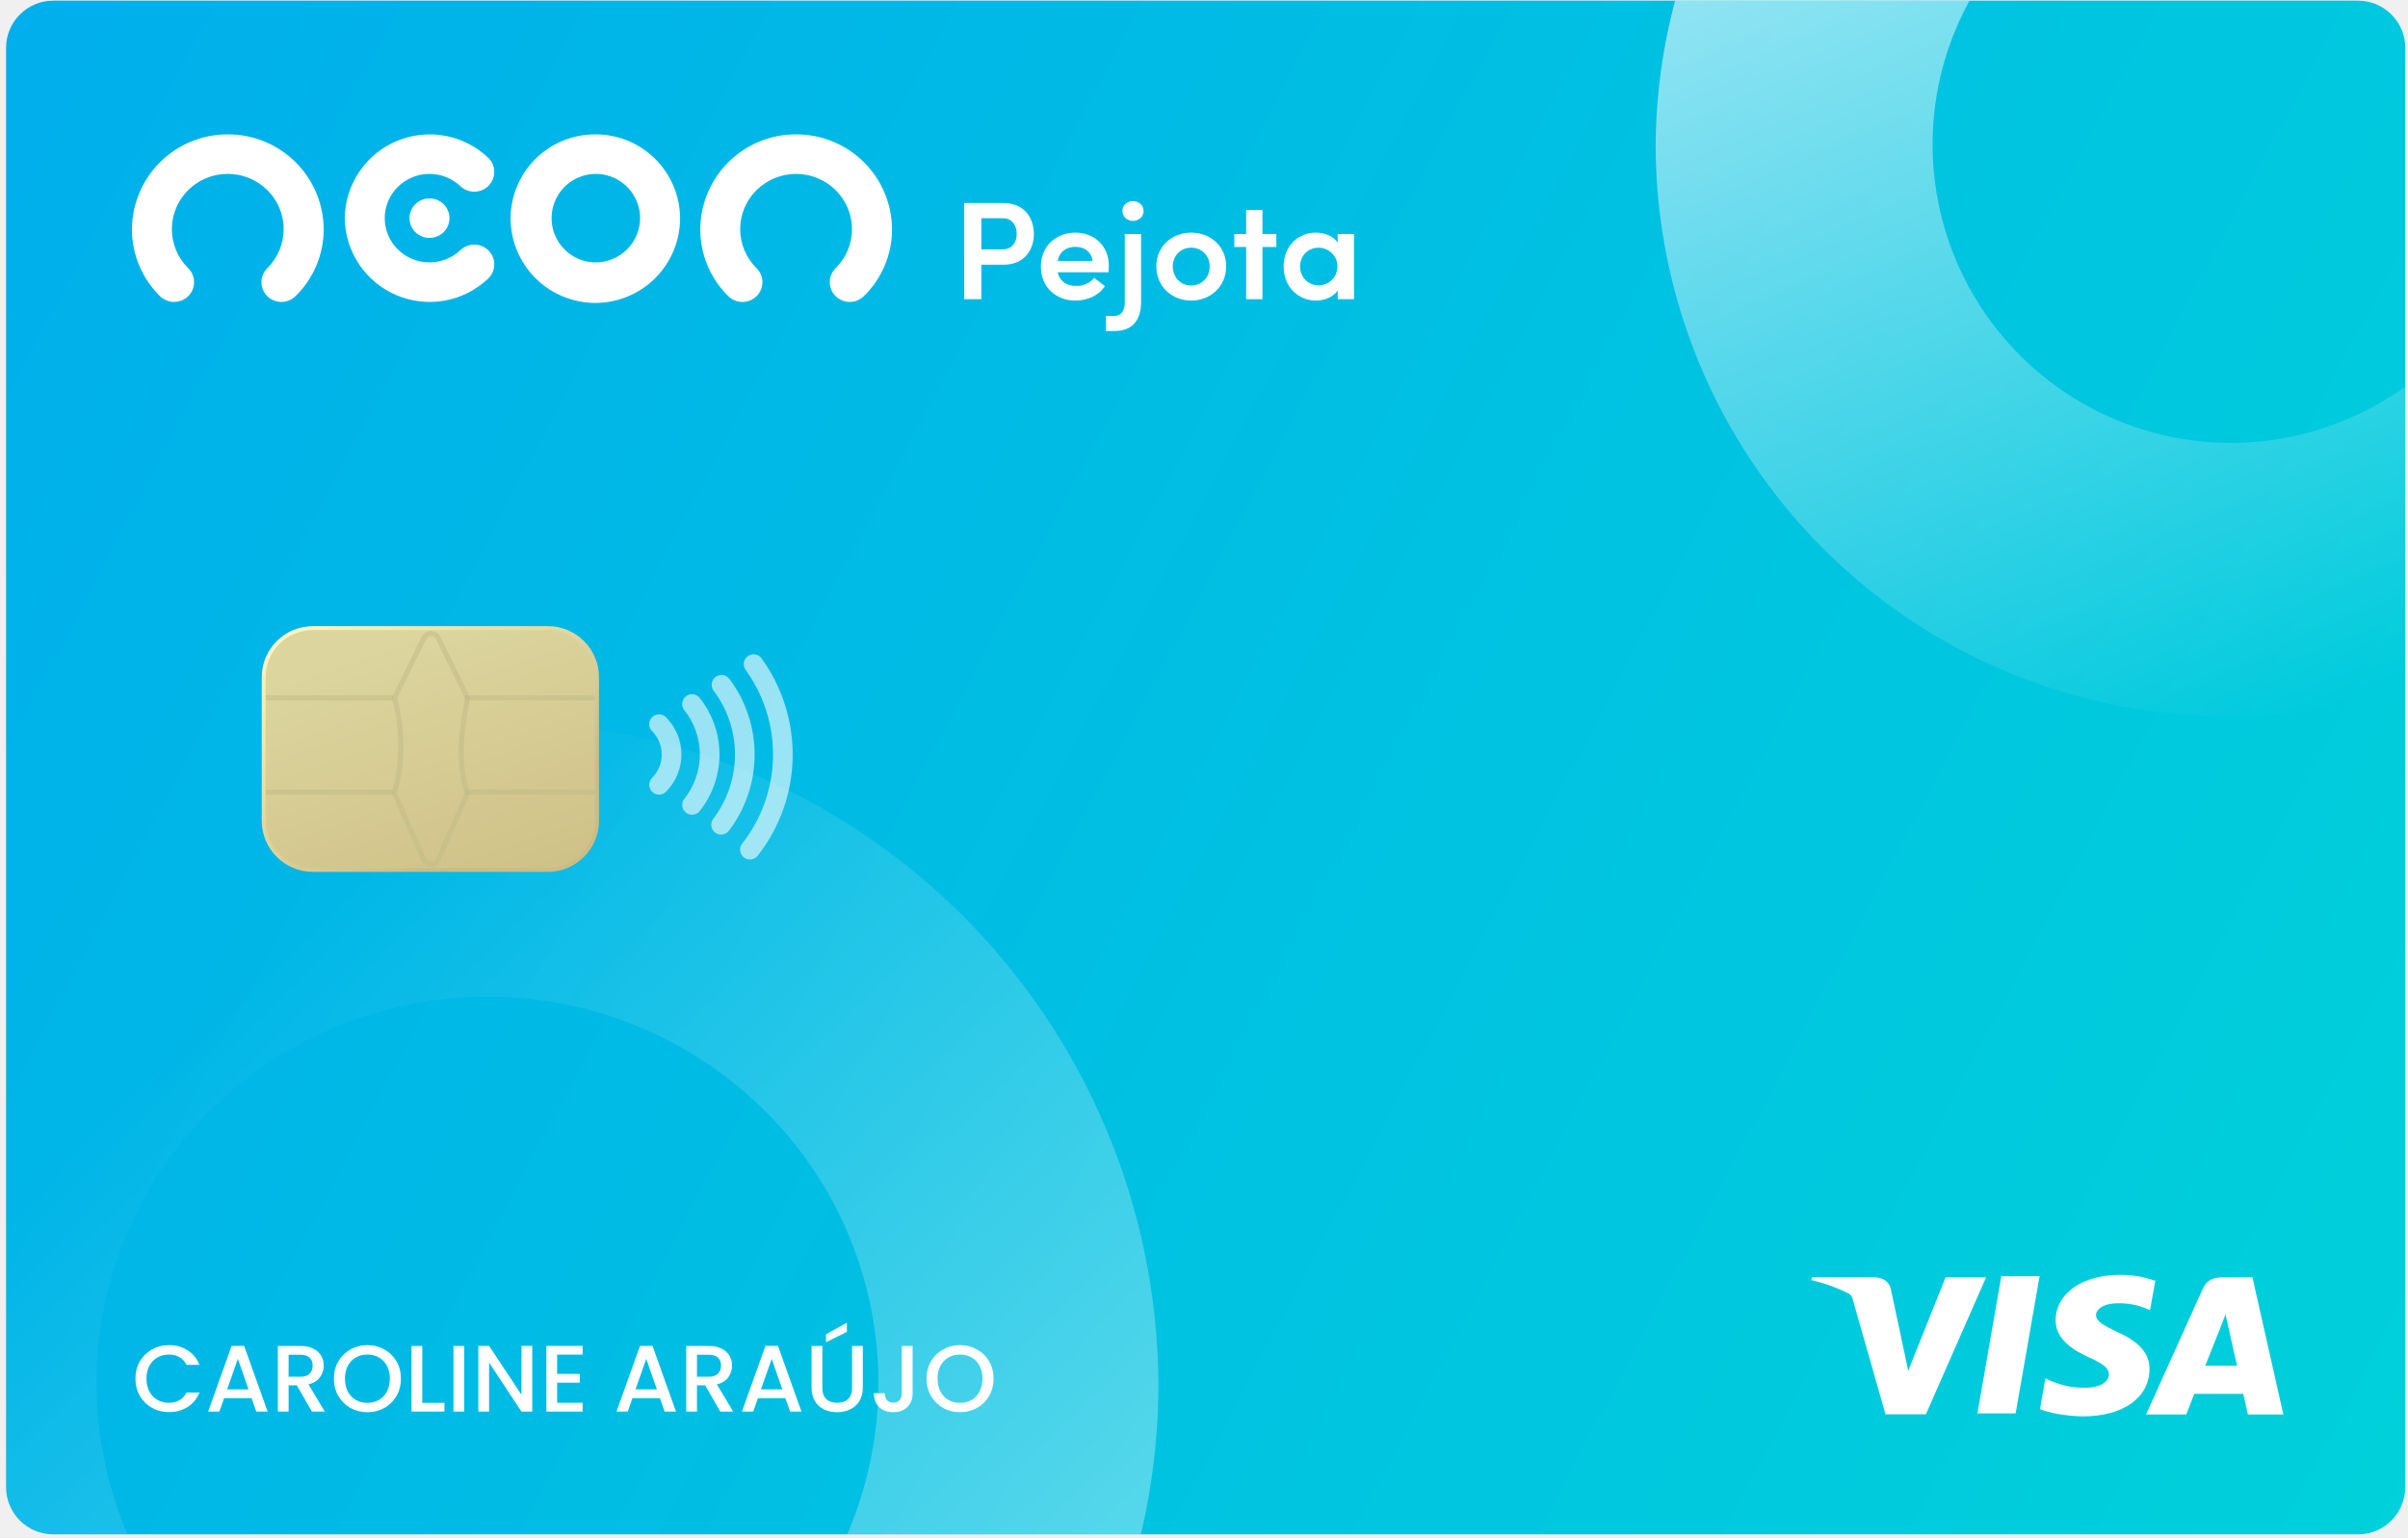
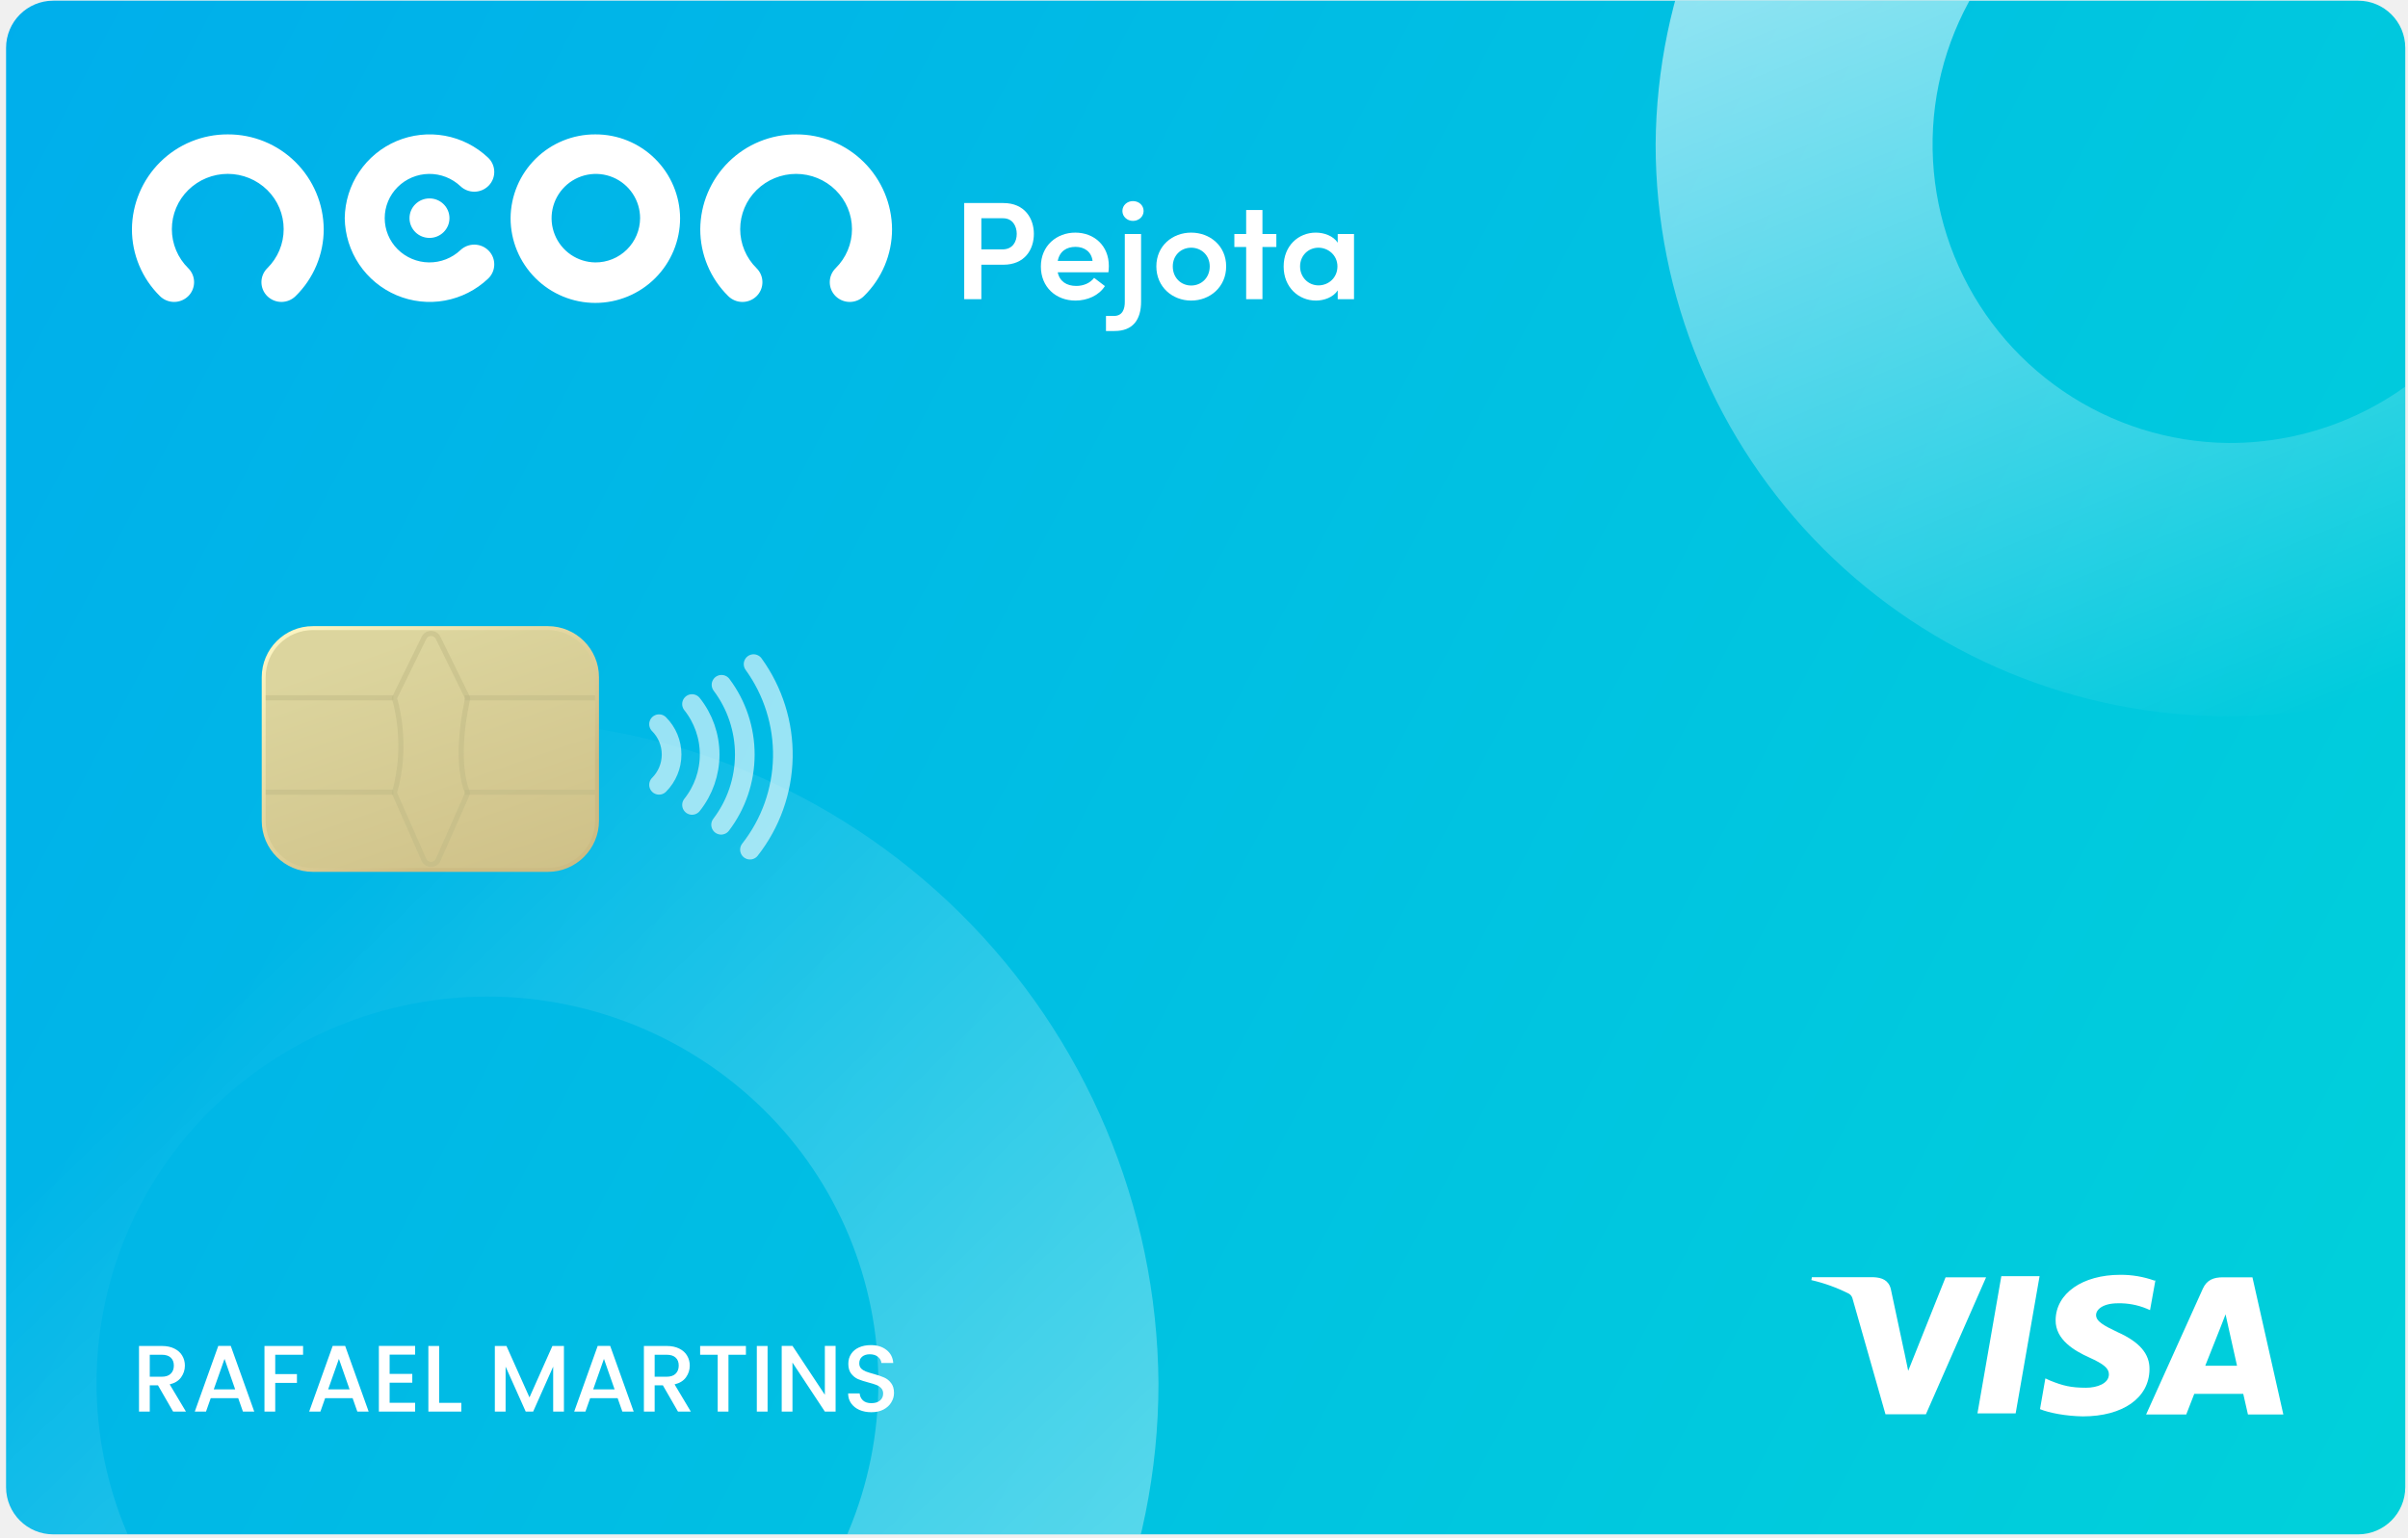
<svg xmlns="http://www.w3.org/2000/svg" width="343" height="219" viewBox="0 0 343 219" fill="none">
-   <g clip-path="url(#clip0)">
-     <rect x="0.865" y="0.096" width="341.746" height="218.493" rx="6.723" fill="url(#paint0_linear)" />
-     <path opacity="0.4" d="M69.489 102.62C44.309 102.516 20.114 112.401 2.209 130.109C-15.696 147.817 -25.849 171.904 -26.026 197.088C-26.044 209.511 -23.582 221.812 -18.783 233.27C-13.984 244.728 -6.946 255.113 1.919 263.814C5.673 267.503 10.727 269.571 15.99 269.571C21.254 269.571 26.307 267.503 30.061 263.814C31.909 261.995 33.376 259.827 34.378 257.436C35.379 255.045 35.895 252.479 35.895 249.886C35.895 247.294 35.379 244.728 34.378 242.336C33.376 239.945 31.909 237.778 30.061 235.959C24.896 230.877 20.793 224.818 17.992 218.134C15.192 211.45 13.75 204.276 13.75 197.029C13.75 189.782 15.192 182.607 17.992 175.924C20.793 169.24 24.896 163.18 30.061 158.099C40.562 147.766 54.702 141.975 69.433 141.975C84.163 141.975 98.303 147.766 108.804 158.099C113.97 163.18 118.072 169.24 120.873 175.924C123.673 182.607 125.116 189.782 125.116 197.029C125.116 204.276 123.673 211.45 120.873 218.134C118.072 224.818 113.97 230.877 108.804 235.959C106.957 237.777 105.489 239.944 104.488 242.335C103.486 244.726 102.971 247.292 102.971 249.884C102.971 252.476 103.486 255.042 104.488 257.432C105.489 259.823 106.957 261.99 108.804 263.808C112.558 267.498 117.611 269.565 122.875 269.565C128.139 269.565 133.192 267.498 136.946 263.808C145.833 255.118 152.894 244.739 157.714 233.282C162.535 221.824 165.016 209.519 165.015 197.088C164.838 171.902 154.683 147.814 136.776 130.105C118.869 112.396 94.671 102.513 69.489 102.62Z" fill="url(#paint1_linear)" />
-     <path d="M317.384 -59.958C295.886 -60.056 275.226 -51.633 259.937 -36.535C244.648 -21.438 235.979 -0.899 235.831 20.575C235.831 42.18 244.423 62.901 259.717 78.178C275.011 93.455 295.755 102.037 317.384 102.037C339.013 102.037 359.756 93.455 375.051 78.178C390.345 62.901 398.937 42.18 398.937 20.575C398.789 -0.899 390.12 -21.438 374.831 -36.535C359.542 -51.633 338.882 -60.056 317.384 -59.958ZM317.384 63.109C308.982 63.014 300.796 60.438 293.857 55.706C286.917 50.974 281.534 44.297 278.385 36.516C275.236 28.734 274.461 20.196 276.159 11.976C277.857 3.757 281.952 -3.778 287.927 -9.679C293.902 -15.579 301.491 -19.583 309.739 -21.185C317.987 -22.787 326.525 -21.916 334.279 -18.682C342.032 -15.447 348.655 -9.994 353.312 -3.009C357.97 3.977 360.455 12.182 360.455 20.575C360.423 26.193 359.283 31.75 357.101 36.927C354.919 42.105 351.738 46.803 347.738 50.753C343.739 54.703 339 57.827 333.792 59.947C328.583 62.067 323.008 63.142 317.384 63.109Z" fill="url(#paint2_linear)" />
+   <g clip-path="url(#clip0_207_174)">
+     <rect x="0.865" y="0.096" width="341.746" height="218.493" rx="6.723" fill="url(#paint0_linear_207_174)" />
+     <path opacity="0.4" d="M69.489 102.62C44.309 102.516 20.114 112.401 2.209 130.109C-15.696 147.817 -25.849 171.904 -26.026 197.088C-26.044 209.511 -23.582 221.812 -18.783 233.27C-13.984 244.728 -6.946 255.113 1.919 263.814C5.673 267.503 10.727 269.571 15.99 269.571C21.254 269.571 26.307 267.503 30.061 263.814C31.909 261.995 33.376 259.827 34.378 257.436C35.379 255.045 35.895 252.479 35.895 249.886C35.895 247.294 35.379 244.728 34.378 242.336C33.376 239.945 31.909 237.778 30.061 235.959C24.896 230.877 20.793 224.818 17.992 218.134C15.192 211.45 13.75 204.276 13.75 197.029C13.75 189.782 15.192 182.607 17.992 175.924C20.793 169.24 24.896 163.18 30.061 158.099C40.562 147.766 54.702 141.975 69.433 141.975C84.163 141.975 98.303 147.766 108.804 158.099C113.97 163.18 118.072 169.24 120.873 175.924C123.673 182.607 125.116 189.782 125.116 197.029C125.116 204.276 123.673 211.45 120.873 218.134C118.072 224.818 113.97 230.877 108.804 235.959C106.957 237.777 105.489 239.944 104.488 242.335C103.486 244.726 102.971 247.292 102.971 249.884C102.971 252.476 103.486 255.042 104.488 257.432C105.489 259.823 106.957 261.99 108.804 263.808C112.558 267.498 117.611 269.565 122.875 269.565C128.139 269.565 133.192 267.498 136.946 263.808C145.833 255.118 152.894 244.739 157.714 233.282C162.535 221.824 165.016 209.519 165.015 197.088C164.838 171.902 154.683 147.814 136.776 130.105C118.869 112.396 94.671 102.513 69.489 102.62Z" fill="url(#paint1_linear_207_174)" />
+     <path d="M317.384 -59.958C295.886 -60.056 275.226 -51.633 259.937 -36.535C244.648 -21.438 235.979 -0.899 235.831 20.575C235.831 42.18 244.423 62.901 259.717 78.178C275.011 93.455 295.755 102.037 317.384 102.037C339.013 102.037 359.756 93.455 375.051 78.178C390.345 62.901 398.937 42.18 398.937 20.575C398.789 -0.899 390.12 -21.438 374.831 -36.535C359.542 -51.633 338.882 -60.056 317.384 -59.958ZM317.384 63.109C308.982 63.014 300.796 60.438 293.857 55.706C286.917 50.974 281.534 44.297 278.385 36.516C275.236 28.734 274.461 20.196 276.159 11.976C277.857 3.757 281.952 -3.778 287.927 -9.679C293.902 -15.579 301.491 -19.583 309.739 -21.185C317.987 -22.787 326.525 -21.916 334.279 -18.682C342.032 -15.447 348.655 -9.994 353.312 -3.009C357.97 3.977 360.455 12.182 360.455 20.575C360.423 26.193 359.283 31.75 357.101 36.927C354.919 42.105 351.738 46.803 347.738 50.753C343.739 54.703 339 57.827 333.792 59.947C328.583 62.067 323.008 63.142 317.384 63.109Z" fill="url(#paint2_linear_207_174)" />
    <g opacity="0.6">
      <path d="M93.875 111.805C95.02 110.66 95.664 109.107 95.664 107.487C95.664 105.868 95.02 104.315 93.875 103.169" stroke="white" stroke-width="2.801" stroke-linecap="round" stroke-linejoin="round" />
      <path d="M98.574 114.671C100.201 112.63 101.086 110.096 101.086 107.486C101.085 104.876 100.199 102.343 98.572 100.301" stroke="white" stroke-width="2.801" stroke-linecap="round" stroke-linejoin="round" />
      <path d="M102.716 117.497C104.895 114.632 106.08 111.135 106.091 107.535C106.101 103.936 104.937 100.432 102.774 97.555" stroke="white" stroke-width="2.801" stroke-linecap="round" stroke-linejoin="round" />
      <path d="M107.342 94.613C110.138 98.477 111.601 103.146 111.508 107.914C111.416 112.683 109.773 117.291 106.828 121.043" stroke="white" stroke-width="2.801" stroke-linecap="round" stroke-linejoin="round" />
    </g>
-     <rect x="37.561" y="89.482" width="47.48" height="34.447" rx="7.003" fill="url(#paint3_linear)" stroke="url(#paint4_linear)" stroke-width="0.56" />
-     <mask id="mask0" mask-type="alpha" maskUnits="userSpaceOnUse" x="37" y="89" width="48" height="35">
+     <rect x="37.561" y="89.482" width="47.48" height="34.447" rx="7.003" fill="url(#paint3_linear_207_174)" stroke="url(#paint4_linear_207_174)" stroke-width="0.56" />
+     <mask id="mask0_207_174" style="mask-type:alpha" maskUnits="userSpaceOnUse" x="37" y="89" width="48" height="35">
      <rect x="38.121" y="90.042" width="46.36" height="33.326" rx="6.443" fill="#DCD59E" stroke="black" stroke-width="0.56" />
    </mask>
-     <g mask="url(#mask0)">
+     <g mask="url(#mask0_207_174)">
      <path opacity="0.5" fill-rule="evenodd" clip-rule="evenodd" d="M62.406 90.872C61.996 90.037 60.805 90.037 60.394 90.872L56.178 99.459C56.178 99.459 58.267 105.767 56.178 112.962L60.375 122.473C60.768 123.363 62.032 123.363 62.425 122.473L66.622 112.962C66.622 112.962 64.533 109.052 66.622 99.459L62.406 90.872Z" stroke="#BFB985" stroke-width="0.728" stroke-linejoin="bevel" />
      <path opacity="0.5" d="M37.379 99.413H56.046" stroke="#BFB985" stroke-width="0.728" stroke-linejoin="bevel" />
      <path opacity="0.5" d="M66.179 99.413H85.378" stroke="#BFB985" stroke-width="0.728" stroke-linejoin="bevel" />
      <path opacity="0.5" d="M37.379 112.858H56.046" stroke="#BFB985" stroke-width="0.728" stroke-linejoin="bevel" />
      <path opacity="0.5" d="M66.179 112.858H85.378" stroke="#BFB985" stroke-width="0.728" stroke-linejoin="bevel" />
    </g>
-     <path fill-rule="evenodd" clip-rule="evenodd" d="M69.613 26.443C69.871 26.177 70.074 25.863 70.21 25.518C70.346 25.173 70.411 24.805 70.403 24.434C70.395 24.064 70.314 23.698 70.163 23.36C70.012 23.021 69.796 22.716 69.526 22.462C67.819 20.844 65.678 19.759 63.365 19.339C61.051 18.919 58.665 19.182 56.499 20.096C54.332 21.01 52.479 22.536 51.166 24.487C49.853 26.437 49.137 28.728 49.105 31.08C49.137 33.431 49.853 35.722 51.166 37.673C52.479 39.623 54.332 41.149 56.499 42.063C58.665 42.978 61.051 43.241 63.365 42.821C65.678 42.4 67.819 41.315 69.526 39.697C69.796 39.443 70.012 39.138 70.163 38.799C70.314 38.461 70.395 38.096 70.403 37.725C70.411 37.355 70.346 36.986 70.21 36.641C70.074 36.297 69.871 35.982 69.613 35.717C69.087 35.177 68.371 34.866 67.618 34.85C66.865 34.834 66.136 35.115 65.588 35.631C64.373 36.778 62.758 37.407 61.087 37.384C59.416 37.36 57.819 36.687 56.636 35.506C56.054 34.926 55.592 34.236 55.277 33.476C54.962 32.716 54.799 31.902 54.799 31.08C54.799 30.257 54.962 29.443 55.277 28.683C55.592 27.924 56.054 27.234 56.636 26.653C57.819 25.472 59.416 24.799 61.087 24.776C62.758 24.753 64.373 25.381 65.588 26.528C66.136 27.045 66.865 27.325 67.618 27.309C68.371 27.293 69.087 26.981 69.613 26.442V26.443ZM22.831 23.076C25.391 20.544 28.851 19.131 32.452 19.146C36.053 19.131 39.513 20.544 42.074 23.076C44.634 25.608 46.086 29.051 46.112 32.652C46.112 34.429 45.757 36.188 45.067 37.827C44.378 39.465 43.368 40.948 42.098 42.191C41.561 42.718 40.838 43.014 40.086 43.014C39.333 43.014 38.61 42.718 38.073 42.191C37.809 41.931 37.599 41.621 37.456 41.279C37.313 40.937 37.239 40.57 37.239 40.199C37.239 39.829 37.313 39.462 37.456 39.12C37.599 38.778 37.809 38.468 38.073 38.208C38.812 37.482 39.399 36.615 39.8 35.66C40.2 34.704 40.406 33.678 40.406 32.642C40.406 31.605 40.2 30.58 39.8 29.624C39.399 28.668 38.812 27.802 38.073 27.075C36.572 25.598 34.55 24.77 32.443 24.77C30.337 24.77 28.314 25.598 26.813 27.075C26.074 27.802 25.487 28.668 25.087 29.624C24.686 30.58 24.48 31.605 24.48 32.642C24.48 33.678 24.686 34.704 25.087 35.66C25.487 36.615 26.074 37.482 26.813 38.208C27.077 38.468 27.287 38.778 27.43 39.12C27.573 39.462 27.647 39.829 27.647 40.199C27.647 40.57 27.573 40.937 27.43 41.279C27.287 41.621 27.077 41.931 26.813 42.191C26.276 42.718 25.553 43.014 24.8 43.014C24.048 43.014 23.325 42.718 22.788 42.191C21.521 40.947 20.515 39.462 19.829 37.824C19.143 36.186 18.791 34.428 18.793 32.652C18.818 29.051 20.27 25.608 22.831 23.076ZM84.801 19.146C81.618 19.131 78.56 20.38 76.297 22.617C74.033 24.855 72.75 27.899 72.728 31.081C72.728 34.283 74 37.354 76.264 39.618C78.528 41.882 81.599 43.154 84.801 43.154C88.003 43.154 91.074 41.882 93.338 39.618C95.602 37.354 96.874 34.283 96.874 31.081C96.852 27.899 95.569 24.855 93.305 22.617C91.042 20.38 87.984 19.131 84.801 19.146ZM84.801 37.385C83.557 37.371 82.345 36.989 81.318 36.288C80.291 35.587 79.494 34.597 79.028 33.444C78.561 32.291 78.447 31.025 78.698 29.807C78.949 28.589 79.556 27.472 80.44 26.598C81.325 25.723 82.448 25.13 83.669 24.892C84.89 24.655 86.154 24.784 87.302 25.263C88.45 25.743 89.43 26.551 90.12 27.586C90.809 28.621 91.177 29.837 91.177 31.081C91.172 31.914 91.004 32.737 90.681 33.505C90.358 34.272 89.887 34.968 89.294 35.554C88.702 36.139 88.001 36.602 87.23 36.916C86.459 37.23 85.633 37.39 84.801 37.385ZM113.405 19.146C109.804 19.131 106.344 20.544 103.784 23.076C101.223 25.608 99.772 29.052 99.746 32.652C99.744 34.428 100.096 36.187 100.782 37.825C101.468 39.464 102.475 40.948 103.742 42.192C104.279 42.72 105.002 43.016 105.754 43.016C106.507 43.016 107.23 42.72 107.767 42.192C108.031 41.932 108.241 41.623 108.384 41.281C108.527 40.939 108.601 40.572 108.601 40.201C108.601 39.831 108.527 39.464 108.384 39.122C108.241 38.78 108.031 38.47 107.767 38.21C107.028 37.483 106.441 36.617 106.041 35.661C105.64 34.706 105.434 33.68 105.434 32.644C105.434 31.608 105.64 30.582 106.041 29.626C106.441 28.671 107.028 27.805 107.767 27.078C109.268 25.601 111.29 24.773 113.397 24.773C115.503 24.773 117.525 25.601 119.027 27.078C119.765 27.805 120.352 28.671 120.752 29.626C121.153 30.582 121.359 31.608 121.359 32.644C121.359 33.68 121.153 34.706 120.752 35.661C120.352 36.617 119.765 37.483 119.027 38.21C118.762 38.47 118.553 38.78 118.409 39.121C118.266 39.463 118.192 39.83 118.192 40.201C118.192 40.571 118.266 40.938 118.409 41.28C118.553 41.622 118.762 41.932 119.027 42.192C119.564 42.719 120.286 43.015 121.039 43.015C121.791 43.015 122.514 42.719 123.051 42.192C124.322 40.949 125.331 39.465 126.021 37.827C126.71 36.189 127.065 34.43 127.065 32.652C127.039 29.051 125.587 25.608 123.027 23.076C120.466 20.544 117.006 19.131 113.405 19.146ZM64.023 31.065C64.031 32.619 62.764 33.886 61.192 33.895C59.621 33.903 58.339 32.651 58.331 31.096C58.322 29.543 59.589 28.276 61.161 28.267C62.733 28.258 64.014 29.511 64.023 31.065Z" fill="white" />
+     <path fill-rule="evenodd" clip-rule="evenodd" d="M69.613 26.443C69.871 26.177 70.074 25.863 70.21 25.518C70.346 25.173 70.411 24.805 70.403 24.434C70.395 24.064 70.314 23.699 70.163 23.36C70.012 23.021 69.796 22.716 69.526 22.462C67.819 20.844 65.678 19.759 63.365 19.339C61.051 18.919 58.665 19.182 56.499 20.096C54.332 21.01 52.479 22.536 51.166 24.487C49.853 26.437 49.137 28.728 49.105 31.08C49.137 33.431 49.853 35.722 51.166 37.673C52.479 39.623 54.332 41.149 56.499 42.063C58.665 42.978 61.051 43.241 63.365 42.821C65.678 42.4 67.819 41.315 69.526 39.697C69.796 39.443 70.012 39.138 70.163 38.8C70.314 38.461 70.395 38.096 70.403 37.725C70.411 37.355 70.346 36.986 70.21 36.641C70.074 36.297 69.871 35.982 69.613 35.717C69.087 35.177 68.371 34.866 67.618 34.85C66.865 34.834 66.136 35.115 65.588 35.631C64.373 36.778 62.758 37.407 61.087 37.384C59.416 37.36 57.819 36.687 56.636 35.506C56.054 34.926 55.592 34.236 55.277 33.476C54.962 32.716 54.799 31.902 54.799 31.08C54.799 30.257 54.962 29.443 55.277 28.683C55.592 27.924 56.054 27.234 56.636 26.653C57.819 25.472 59.416 24.799 61.087 24.776C62.758 24.753 64.373 25.381 65.588 26.528C66.136 27.045 66.865 27.325 67.618 27.309C68.371 27.293 69.087 26.982 69.613 26.442V26.443ZM22.831 23.076C25.392 20.544 28.851 19.131 32.452 19.146C36.053 19.131 39.513 20.544 42.074 23.076C44.634 25.608 46.086 29.051 46.112 32.652C46.112 34.429 45.757 36.189 45.067 37.827C44.378 39.465 43.368 40.948 42.098 42.191C41.561 42.718 40.838 43.014 40.086 43.014C39.333 43.014 38.61 42.718 38.074 42.191C37.809 41.931 37.599 41.621 37.456 41.279C37.313 40.937 37.239 40.57 37.239 40.199C37.239 39.829 37.313 39.462 37.456 39.12C37.599 38.778 37.809 38.468 38.074 38.208C38.812 37.482 39.399 36.615 39.8 35.66C40.2 34.704 40.406 33.678 40.406 32.642C40.406 31.606 40.2 30.58 39.8 29.624C39.399 28.668 38.812 27.802 38.074 27.075C36.572 25.598 34.55 24.77 32.443 24.77C30.337 24.77 28.314 25.598 26.813 27.075C26.074 27.802 25.487 28.668 25.087 29.624C24.686 30.58 24.48 31.606 24.48 32.642C24.48 33.678 24.686 34.704 25.087 35.66C25.487 36.615 26.074 37.482 26.813 38.208C27.077 38.468 27.287 38.778 27.43 39.12C27.573 39.462 27.647 39.829 27.647 40.199C27.647 40.57 27.573 40.937 27.43 41.279C27.287 41.621 27.077 41.931 26.813 42.191C26.276 42.718 25.553 43.014 24.8 43.014C24.048 43.014 23.325 42.718 22.788 42.191C21.521 40.947 20.515 39.462 19.829 37.824C19.143 36.187 18.791 34.428 18.793 32.652C18.818 29.051 20.27 25.608 22.831 23.076ZM84.801 19.146C81.618 19.131 78.56 20.38 76.297 22.617C74.033 24.855 72.75 27.899 72.728 31.081C72.728 34.283 74 37.354 76.264 39.618C78.528 41.882 81.599 43.154 84.801 43.154C88.003 43.154 91.074 41.882 93.338 39.618C95.602 37.354 96.874 34.283 96.874 31.081C96.852 27.899 95.569 24.855 93.305 22.617C91.042 20.38 87.984 19.131 84.801 19.146ZM84.801 37.385C83.557 37.371 82.345 36.989 81.318 36.288C80.291 35.587 79.494 34.597 79.028 33.444C78.561 32.291 78.447 31.025 78.698 29.807C78.95 28.589 79.556 27.472 80.44 26.598C81.325 25.723 82.448 25.13 83.669 24.892C84.89 24.655 86.154 24.784 87.302 25.263C88.45 25.743 89.43 26.551 90.12 27.586C90.809 28.621 91.177 29.837 91.177 31.081C91.172 31.914 91.004 32.737 90.681 33.505C90.358 34.272 89.887 34.968 89.295 35.554C88.703 36.139 88.001 36.602 87.23 36.916C86.459 37.23 85.633 37.39 84.801 37.385ZM113.405 19.146C109.804 19.131 106.344 20.544 103.784 23.076C101.223 25.608 99.772 29.052 99.746 32.652C99.744 34.429 100.096 36.187 100.782 37.825C101.468 39.464 102.475 40.948 103.742 42.192C104.279 42.72 105.002 43.016 105.755 43.016C106.507 43.016 107.23 42.72 107.767 42.192C108.031 41.932 108.241 41.623 108.384 41.281C108.527 40.939 108.601 40.572 108.601 40.201C108.601 39.831 108.527 39.464 108.384 39.122C108.241 38.78 108.031 38.47 107.767 38.21C107.028 37.483 106.441 36.617 106.041 35.661C105.64 34.706 105.434 33.68 105.434 32.644C105.434 31.608 105.64 30.582 106.041 29.627C106.441 28.671 107.028 27.805 107.767 27.078C109.268 25.601 111.29 24.773 113.397 24.773C115.503 24.773 117.525 25.601 119.027 27.078C119.765 27.805 120.352 28.671 120.753 29.627C121.153 30.582 121.359 31.608 121.359 32.644C121.359 33.68 121.153 34.706 120.753 35.661C120.352 36.617 119.765 37.483 119.027 38.21C118.763 38.47 118.553 38.78 118.409 39.122C118.266 39.463 118.193 39.83 118.193 40.201C118.193 40.571 118.266 40.938 118.409 41.28C118.553 41.622 118.763 41.932 119.027 42.192C119.564 42.719 120.286 43.015 121.039 43.015C121.792 43.015 122.514 42.719 123.051 42.192C124.322 40.949 125.331 39.465 126.021 37.827C126.71 36.189 127.065 34.43 127.065 32.652C127.039 29.052 125.587 25.608 123.027 23.076C120.466 20.544 117.006 19.131 113.405 19.146ZM64.023 31.065C64.031 32.619 62.764 33.886 61.192 33.895C59.621 33.903 58.34 32.651 58.331 31.096C58.322 29.543 59.59 28.276 61.161 28.267C62.733 28.258 64.014 29.511 64.023 31.065Z" fill="white" />
    <path d="M142.926 28.926H137.344V42.623H139.785V37.713H142.926C145.967 37.713 147.267 35.546 147.267 33.32C147.267 31.133 145.967 28.926 142.926 28.926ZM142.806 35.526H139.785V31.093H142.866C144.266 31.093 144.827 32.246 144.827 33.32C144.827 34.433 144.246 35.526 142.806 35.526Z" fill="white" />
    <path d="M157.946 37.892C157.946 34.99 155.845 33.141 153.164 33.141C150.503 33.141 148.263 35.01 148.263 37.972C148.263 40.874 150.383 42.822 153.184 42.822C154.885 42.822 156.525 42.107 157.386 40.755L155.845 39.582C155.285 40.337 154.325 40.735 153.304 40.735C151.924 40.735 150.924 40.079 150.664 38.787H157.886C157.926 38.449 157.946 38.151 157.946 37.892ZM150.664 37.176C150.944 35.765 151.944 35.169 153.204 35.169C154.505 35.169 155.485 35.904 155.625 37.176H150.664Z" fill="white" />
    <path d="M161.378 31.471C162.218 31.471 162.898 30.855 162.898 30.059C162.898 29.244 162.218 28.648 161.378 28.648C160.558 28.648 159.877 29.244 159.877 30.059C159.877 30.855 160.558 31.471 161.378 31.471ZM157.537 47.156H158.757C161.378 47.156 162.538 45.546 162.538 42.961V33.34L160.218 33.34V42.961C160.238 44.015 159.897 45.009 158.677 45.009H157.537V47.156Z" fill="white" />
    <path d="M169.675 42.822C172.336 42.822 174.657 40.894 174.657 37.952C174.657 35.01 172.336 33.141 169.675 33.141C167.014 33.141 164.713 35.01 164.713 37.952C164.713 40.894 167.014 42.822 169.675 42.822ZM169.675 40.675C168.235 40.675 167.054 39.582 167.054 37.952C167.054 36.361 168.235 35.288 169.675 35.288C171.115 35.288 172.316 36.361 172.316 37.952C172.316 39.582 171.115 40.675 169.675 40.675Z" fill="white" />
    <path d="M181.806 33.34H179.825V29.92H177.505V33.34H175.824V35.188H177.505V42.623H179.825V35.188H181.806V33.34Z" fill="white" />
    <path d="M190.547 33.34V34.572C189.907 33.598 188.607 33.141 187.426 33.141C184.965 33.141 182.845 34.99 182.845 37.972C182.845 40.934 184.985 42.822 187.446 42.822C188.587 42.822 189.907 42.365 190.547 41.371V42.623H192.868V33.34H190.547ZM187.806 40.655C186.366 40.655 185.185 39.502 185.185 37.952C185.185 36.401 186.366 35.288 187.806 35.288C189.147 35.288 190.507 36.322 190.507 37.952C190.507 39.582 189.227 40.655 187.806 40.655Z" fill="white" />
    <path d="M306.886 182.439C305.324 181.882 303.673 181.602 302.01 181.614C296.632 181.614 292.834 184.265 292.807 188.072C292.774 190.869 295.506 192.445 297.573 193.379C299.694 194.34 300.403 194.945 300.396 195.804C300.383 197.11 298.703 197.702 297.14 197.702C294.992 197.702 293.819 197.409 292.014 196.676L291.345 196.37L290.583 200.752C291.89 201.285 294.246 201.742 296.679 201.782C302.396 201.782 306.134 199.146 306.177 195.096C306.224 192.862 304.746 191.175 301.633 189.78C299.741 188.875 298.568 188.269 298.568 187.351C298.568 186.539 299.573 185.67 301.674 185.67C303.072 185.637 304.461 185.894 305.75 186.424L306.255 186.644L307.018 182.41L306.886 182.439ZM320.841 181.969H316.64C315.332 181.969 314.348 182.321 313.776 183.591L305.697 201.509H311.414L312.556 198.571L319.534 198.577C319.698 199.265 320.202 201.509 320.202 201.509H325.244L320.841 181.969ZM285.074 181.804H290.522L287.114 201.354H281.673L285.074 181.798V181.804ZM271.244 192.579L271.808 195.294L277.132 181.969H282.903L274.329 201.482H268.572L263.867 184.96C263.79 184.687 263.611 184.453 263.366 184.305C261.67 183.447 259.873 182.796 258.015 182.367L258.089 181.956H266.858C268.048 182.002 269.005 182.367 269.325 183.611L271.24 192.589V192.579H271.244ZM314.119 194.573L316.29 189.105C316.263 189.164 316.737 187.977 317.013 187.243L317.386 188.931L318.646 194.57H314.116V194.573H314.119Z" fill="white" />
-     <path d="M19.291 196.403C19.291 195.488 19.501 194.668 19.922 193.942C20.353 193.216 20.931 192.651 21.657 192.248C22.392 191.836 23.194 191.629 24.064 191.629C25.059 191.629 25.942 191.876 26.712 192.369C27.492 192.853 28.057 193.543 28.407 194.44H26.565C26.323 193.947 25.986 193.579 25.556 193.337C25.126 193.095 24.628 192.974 24.064 192.974C23.445 192.974 22.894 193.113 22.41 193.391C21.926 193.669 21.545 194.068 21.267 194.587C20.998 195.107 20.864 195.712 20.864 196.403C20.864 197.093 20.998 197.698 21.267 198.218C21.545 198.738 21.926 199.141 22.41 199.428C22.894 199.706 23.445 199.845 24.064 199.845C24.628 199.845 25.126 199.724 25.556 199.482C25.986 199.24 26.323 198.872 26.565 198.379H28.407C28.057 199.276 27.492 199.966 26.712 200.45C25.942 200.934 25.059 201.176 24.064 201.176C23.185 201.176 22.383 200.974 21.657 200.571C20.931 200.158 20.353 199.589 19.922 198.863C19.501 198.137 19.291 197.317 19.291 196.403ZM35.835 199.186H31.922L31.25 201.095H29.65L32.998 191.737H34.772L38.12 201.095H36.507L35.835 199.186ZM35.404 197.935L33.885 193.592L32.352 197.935H35.404ZM44.43 201.095L42.279 197.357H41.109V201.095H39.576V191.75H42.803C43.52 191.75 44.125 191.876 44.618 192.127C45.12 192.378 45.492 192.714 45.734 193.135C45.985 193.557 46.111 194.027 46.111 194.547C46.111 195.157 45.931 195.712 45.573 196.214C45.223 196.707 44.681 197.044 43.946 197.223L46.259 201.095H44.43ZM41.109 196.134H42.803C43.377 196.134 43.807 195.99 44.094 195.703C44.39 195.417 44.538 195.031 44.538 194.547C44.538 194.063 44.394 193.687 44.107 193.418C43.821 193.14 43.386 193.001 42.803 193.001H41.109V196.134ZM52.334 201.189C51.464 201.189 50.662 200.988 49.927 200.584C49.201 200.172 48.623 199.603 48.193 198.877C47.771 198.142 47.561 197.317 47.561 196.403C47.561 195.488 47.771 194.668 48.193 193.942C48.623 193.216 49.201 192.651 49.927 192.248C50.662 191.836 51.464 191.629 52.334 191.629C53.212 191.629 54.015 191.836 54.741 192.248C55.476 192.651 56.054 193.216 56.475 193.942C56.897 194.668 57.107 195.488 57.107 196.403C57.107 197.317 56.897 198.142 56.475 198.877C56.054 199.603 55.476 200.172 54.741 200.584C54.015 200.988 53.212 201.189 52.334 201.189ZM52.334 199.858C52.952 199.858 53.504 199.719 53.988 199.441C54.472 199.155 54.848 198.751 55.117 198.231C55.395 197.702 55.534 197.093 55.534 196.403C55.534 195.712 55.395 195.107 55.117 194.587C54.848 194.068 54.472 193.669 53.988 193.391C53.504 193.113 52.952 192.974 52.334 192.974C51.715 192.974 51.164 193.113 50.68 193.391C50.196 193.669 49.815 194.068 49.537 194.587C49.268 195.107 49.134 195.712 49.134 196.403C49.134 197.093 49.268 197.702 49.537 198.231C49.815 198.751 50.196 199.155 50.68 199.441C51.164 199.719 51.715 199.858 52.334 199.858ZM60.148 199.858H63.308V201.095H58.615V191.75H60.148V199.858ZM66.123 191.75V201.095H64.59V191.75H66.123ZM75.813 201.095H74.28L69.668 194.117V201.095H68.135V191.737H69.668L74.28 198.702V191.737H75.813V201.095ZM79.358 192.987V195.73H82.585V196.981H79.358V199.845H82.989V201.095H77.826V191.737H82.989V192.987H79.358ZM94.003 199.186H90.091L89.418 201.095H87.818L91.166 191.737H92.941L96.289 201.095H94.675L94.003 199.186ZM93.573 197.935L92.053 193.592L90.521 197.935H93.573ZM102.599 201.095L100.447 197.357H99.278V201.095H97.745V191.75H100.972C101.689 191.75 102.294 191.876 102.787 192.127C103.289 192.378 103.661 192.714 103.903 193.135C104.154 193.557 104.279 194.027 104.279 194.547C104.279 195.157 104.1 195.712 103.741 196.214C103.392 196.707 102.85 197.044 102.115 197.223L104.427 201.095H102.599ZM99.278 196.134H100.972C101.545 196.134 101.976 195.99 102.262 195.703C102.558 195.417 102.706 195.031 102.706 194.547C102.706 194.063 102.563 193.687 102.276 193.418C101.989 193.14 101.554 193.001 100.972 193.001H99.278V196.134ZM111.874 199.186H107.961L107.289 201.095H105.689L109.037 191.737L110.812 191.737L114.16 201.095L112.546 201.095L111.874 199.186ZM111.444 197.935L109.924 193.592L108.391 197.935H111.444ZM117.135 191.75V197.707C117.135 198.415 117.319 198.948 117.686 199.307C118.063 199.665 118.582 199.845 119.246 199.845C119.918 199.845 120.438 199.665 120.805 199.307C121.182 198.948 121.37 198.415 121.37 197.707V191.75H122.903V197.68C122.903 198.442 122.737 199.087 122.406 199.616C122.074 200.145 121.63 200.539 121.074 200.799C120.519 201.059 119.905 201.189 119.232 201.189C118.56 201.189 117.946 201.059 117.39 200.799C116.843 200.539 116.409 200.145 116.086 199.616C115.763 199.087 115.602 198.442 115.602 197.68V191.75H117.135ZM120.631 189.747L117.659 191.213V190.083L120.631 188.443V189.747ZM129.995 191.75V198.487C129.995 199.32 129.739 199.979 129.228 200.463C128.726 200.947 128.063 201.189 127.238 201.189C126.414 201.189 125.746 200.947 125.235 200.463C124.733 199.979 124.482 199.32 124.482 198.487H126.028C126.037 198.899 126.14 199.226 126.337 199.468C126.544 199.71 126.844 199.831 127.238 199.831C127.633 199.831 127.933 199.71 128.139 199.468C128.345 199.217 128.448 198.89 128.448 198.487V191.75H129.995ZM136.751 201.189C135.881 201.189 135.079 200.988 134.344 200.584C133.618 200.172 133.04 199.603 132.609 198.877C132.188 198.142 131.977 197.317 131.977 196.403C131.977 195.488 132.188 194.668 132.609 193.942C133.04 193.216 133.618 192.651 134.344 192.248C135.079 191.836 135.881 191.629 136.751 191.629C137.629 191.629 138.431 191.836 139.157 192.248C139.892 192.651 140.471 193.216 140.892 193.942C141.313 194.668 141.524 195.488 141.524 196.403C141.524 197.317 141.313 198.142 140.892 198.877C140.471 199.603 139.892 200.172 139.157 200.584C138.431 200.988 137.629 201.189 136.751 201.189ZM136.751 199.858C137.369 199.858 137.92 199.719 138.404 199.441C138.888 199.155 139.265 198.751 139.534 198.231C139.812 197.702 139.951 197.093 139.951 196.403C139.951 195.712 139.812 195.107 139.534 194.587C139.265 194.068 138.888 193.669 138.404 193.391C137.92 193.113 137.369 192.974 136.751 192.974C136.132 192.974 135.581 193.113 135.097 193.391C134.613 193.669 134.232 194.068 133.954 194.587C133.685 195.107 133.55 195.712 133.55 196.403C133.55 197.093 133.685 197.702 133.954 198.231C134.232 198.751 134.613 199.155 135.097 199.441C135.581 199.719 136.132 199.858 136.751 199.858Z" fill="white" />
+     <path d="M24.655 201.095L22.504 197.357H21.334L21.334 201.095H19.801L19.801 191.75H23.028C23.745 191.75 24.351 191.876 24.844 192.127C25.346 192.378 25.718 192.714 25.959 193.135C26.21 193.557 26.336 194.027 26.336 194.547C26.336 195.157 26.157 195.712 25.798 196.214C25.449 196.707 24.906 197.044 24.171 197.223L26.484 201.095H24.655ZM21.334 196.134H23.028C23.602 196.134 24.032 195.99 24.319 195.703C24.615 195.417 24.763 195.031 24.763 194.547C24.763 194.063 24.619 193.687 24.333 193.418C24.046 193.14 23.611 193.001 23.028 193.001H21.334V196.134ZM33.931 199.186H30.018L29.346 201.095H27.746L31.094 191.737H32.868L36.216 201.095H34.603L33.931 199.186ZM33.5 197.935L31.981 193.592L30.448 197.935H33.5ZM43.172 191.75V193.001H39.205V195.757H42.297V197.008H39.205V201.095H37.672V191.75H43.172ZM50.226 199.186H46.313L45.641 201.095H44.041L47.389 191.737H49.163L52.511 201.095H50.898L50.226 199.186ZM49.795 197.935L48.276 193.592L46.743 197.935H49.795ZM55.5 192.987V195.73H58.727V196.981H55.5V199.845H59.13V201.095H53.967V191.737H59.13V192.987H55.5ZM62.551 199.858H65.711V201.095H61.018V191.75H62.551V199.858ZM80.328 191.75V201.095H78.795V194.695L75.945 201.095H74.882L72.018 194.695V201.095H70.486V191.75H72.139L75.42 199.078L78.687 191.75H80.328ZM87.976 199.186H84.064L83.391 201.095H81.791L85.139 191.737H86.914L90.262 201.095H88.648L87.976 199.186ZM87.546 197.935L86.027 193.592L84.494 197.935H87.546ZM96.572 201.095L94.42 197.357H93.251V201.095H91.718V191.75H94.945C95.662 191.75 96.267 191.876 96.76 192.127C97.262 192.378 97.634 192.714 97.876 193.135C98.127 193.557 98.252 194.027 98.252 194.547C98.252 195.157 98.073 195.712 97.715 196.214C97.365 196.707 96.823 197.044 96.088 197.223L98.4 201.095H96.572ZM93.251 196.134H94.945C95.518 196.134 95.949 195.99 96.236 195.703C96.531 195.417 96.679 195.031 96.679 194.547C96.679 194.063 96.536 193.687 96.249 193.418C95.962 193.14 95.527 193.001 94.945 193.001H93.251V196.134ZM106.25 191.75V193.001H103.763V201.095H102.23V193.001H99.729V191.75H106.25ZM109.336 191.75V201.095H107.803V191.75H109.336ZM119.025 201.095H117.493L112.881 194.117V201.095L111.348 201.095V191.737H112.881L117.493 198.702V191.737H119.025V201.095ZM124.117 201.189C123.49 201.189 122.925 201.082 122.423 200.867C121.921 200.643 121.527 200.329 121.24 199.925C120.953 199.522 120.81 199.051 120.81 198.514H122.45C122.486 198.917 122.643 199.249 122.921 199.509C123.208 199.769 123.607 199.899 124.117 199.899C124.646 199.899 125.059 199.773 125.354 199.522C125.65 199.262 125.798 198.93 125.798 198.527C125.798 198.213 125.704 197.958 125.516 197.761C125.337 197.563 125.108 197.411 124.83 197.304C124.561 197.196 124.185 197.079 123.701 196.954C123.091 196.793 122.594 196.631 122.208 196.47C121.832 196.3 121.509 196.04 121.24 195.69C120.971 195.34 120.837 194.874 120.837 194.292C120.837 193.754 120.971 193.283 121.24 192.88C121.509 192.476 121.885 192.167 122.369 191.952C122.854 191.737 123.414 191.629 124.05 191.629C124.956 191.629 125.695 191.858 126.269 192.315C126.851 192.763 127.174 193.382 127.237 194.171H125.543C125.516 193.83 125.354 193.539 125.059 193.297C124.763 193.055 124.373 192.934 123.889 192.934C123.45 192.934 123.091 193.046 122.813 193.27C122.535 193.494 122.396 193.817 122.396 194.238C122.396 194.525 122.482 194.762 122.652 194.951C122.831 195.13 123.055 195.273 123.324 195.381C123.593 195.488 123.961 195.605 124.427 195.73C125.045 195.901 125.547 196.071 125.933 196.241C126.327 196.412 126.659 196.676 126.928 197.035C127.205 197.384 127.344 197.855 127.344 198.446C127.344 198.921 127.214 199.37 126.954 199.791C126.704 200.212 126.332 200.553 125.838 200.813C125.354 201.064 124.781 201.189 124.117 201.189Z" fill="white" />
  </g>
  <defs>
-     <linearGradient id="paint0_linear" x1="-143.5" y1="43.03" x2="372.351" y2="315.401" gradientUnits="userSpaceOnUse">
+     <linearGradient id="paint0_linear_207_174" x1="-143.5" y1="43.03" x2="372.351" y2="315.401" gradientUnits="userSpaceOnUse">
      <stop stop-color="#00A5F0" />
      <stop offset="1" stop-color="#00D7D7" />
    </linearGradient>
-     <linearGradient id="paint1_linear" x1="139.254" y1="279.751" x2="18.534" y2="155.014" gradientUnits="userSpaceOnUse">
+     <linearGradient id="paint1_linear_207_174" x1="139.254" y1="279.751" x2="18.534" y2="155.014" gradientUnits="userSpaceOnUse">
      <stop stop-color="white" />
      <stop offset="1" stop-color="white" stop-opacity="0" />
    </linearGradient>
-     <linearGradient id="paint2_linear" x1="274.516" y1="-122.779" x2="361.756" y2="88.721" gradientUnits="userSpaceOnUse">
+     <linearGradient id="paint2_linear_207_174" x1="274.516" y1="-122.779" x2="361.756" y2="88.721" gradientUnits="userSpaceOnUse">
      <stop stop-color="white" />
      <stop offset="1" stop-color="white" stop-opacity="0" />
    </linearGradient>
-     <linearGradient id="paint3_linear" x1="61.301" y1="89.762" x2="77.462" y2="136.526" gradientUnits="userSpaceOnUse">
+     <linearGradient id="paint3_linear_207_174" x1="61.301" y1="89.762" x2="77.462" y2="136.526" gradientUnits="userSpaceOnUse">
      <stop stop-color="#DCD59E" />
      <stop offset="1" stop-color="#CBBB82" />
    </linearGradient>
-     <linearGradient id="paint4_linear" x1="40.969" y1="91.691" x2="61.301" y2="123.649" gradientUnits="userSpaceOnUse">
+     <linearGradient id="paint4_linear_207_174" x1="40.969" y1="91.691" x2="61.301" y2="123.649" gradientUnits="userSpaceOnUse">
      <stop stop-color="#FBF3C0" />
      <stop offset="1" stop-color="#CCBC84" />
    </linearGradient>
-     <clipPath id="clip0">
+     <clipPath id="clip0_207_174">
      <rect x="0.865" y="0.096" width="341.746" height="218.493" rx="6.723" fill="white" />
    </clipPath>
  </defs>
</svg>
